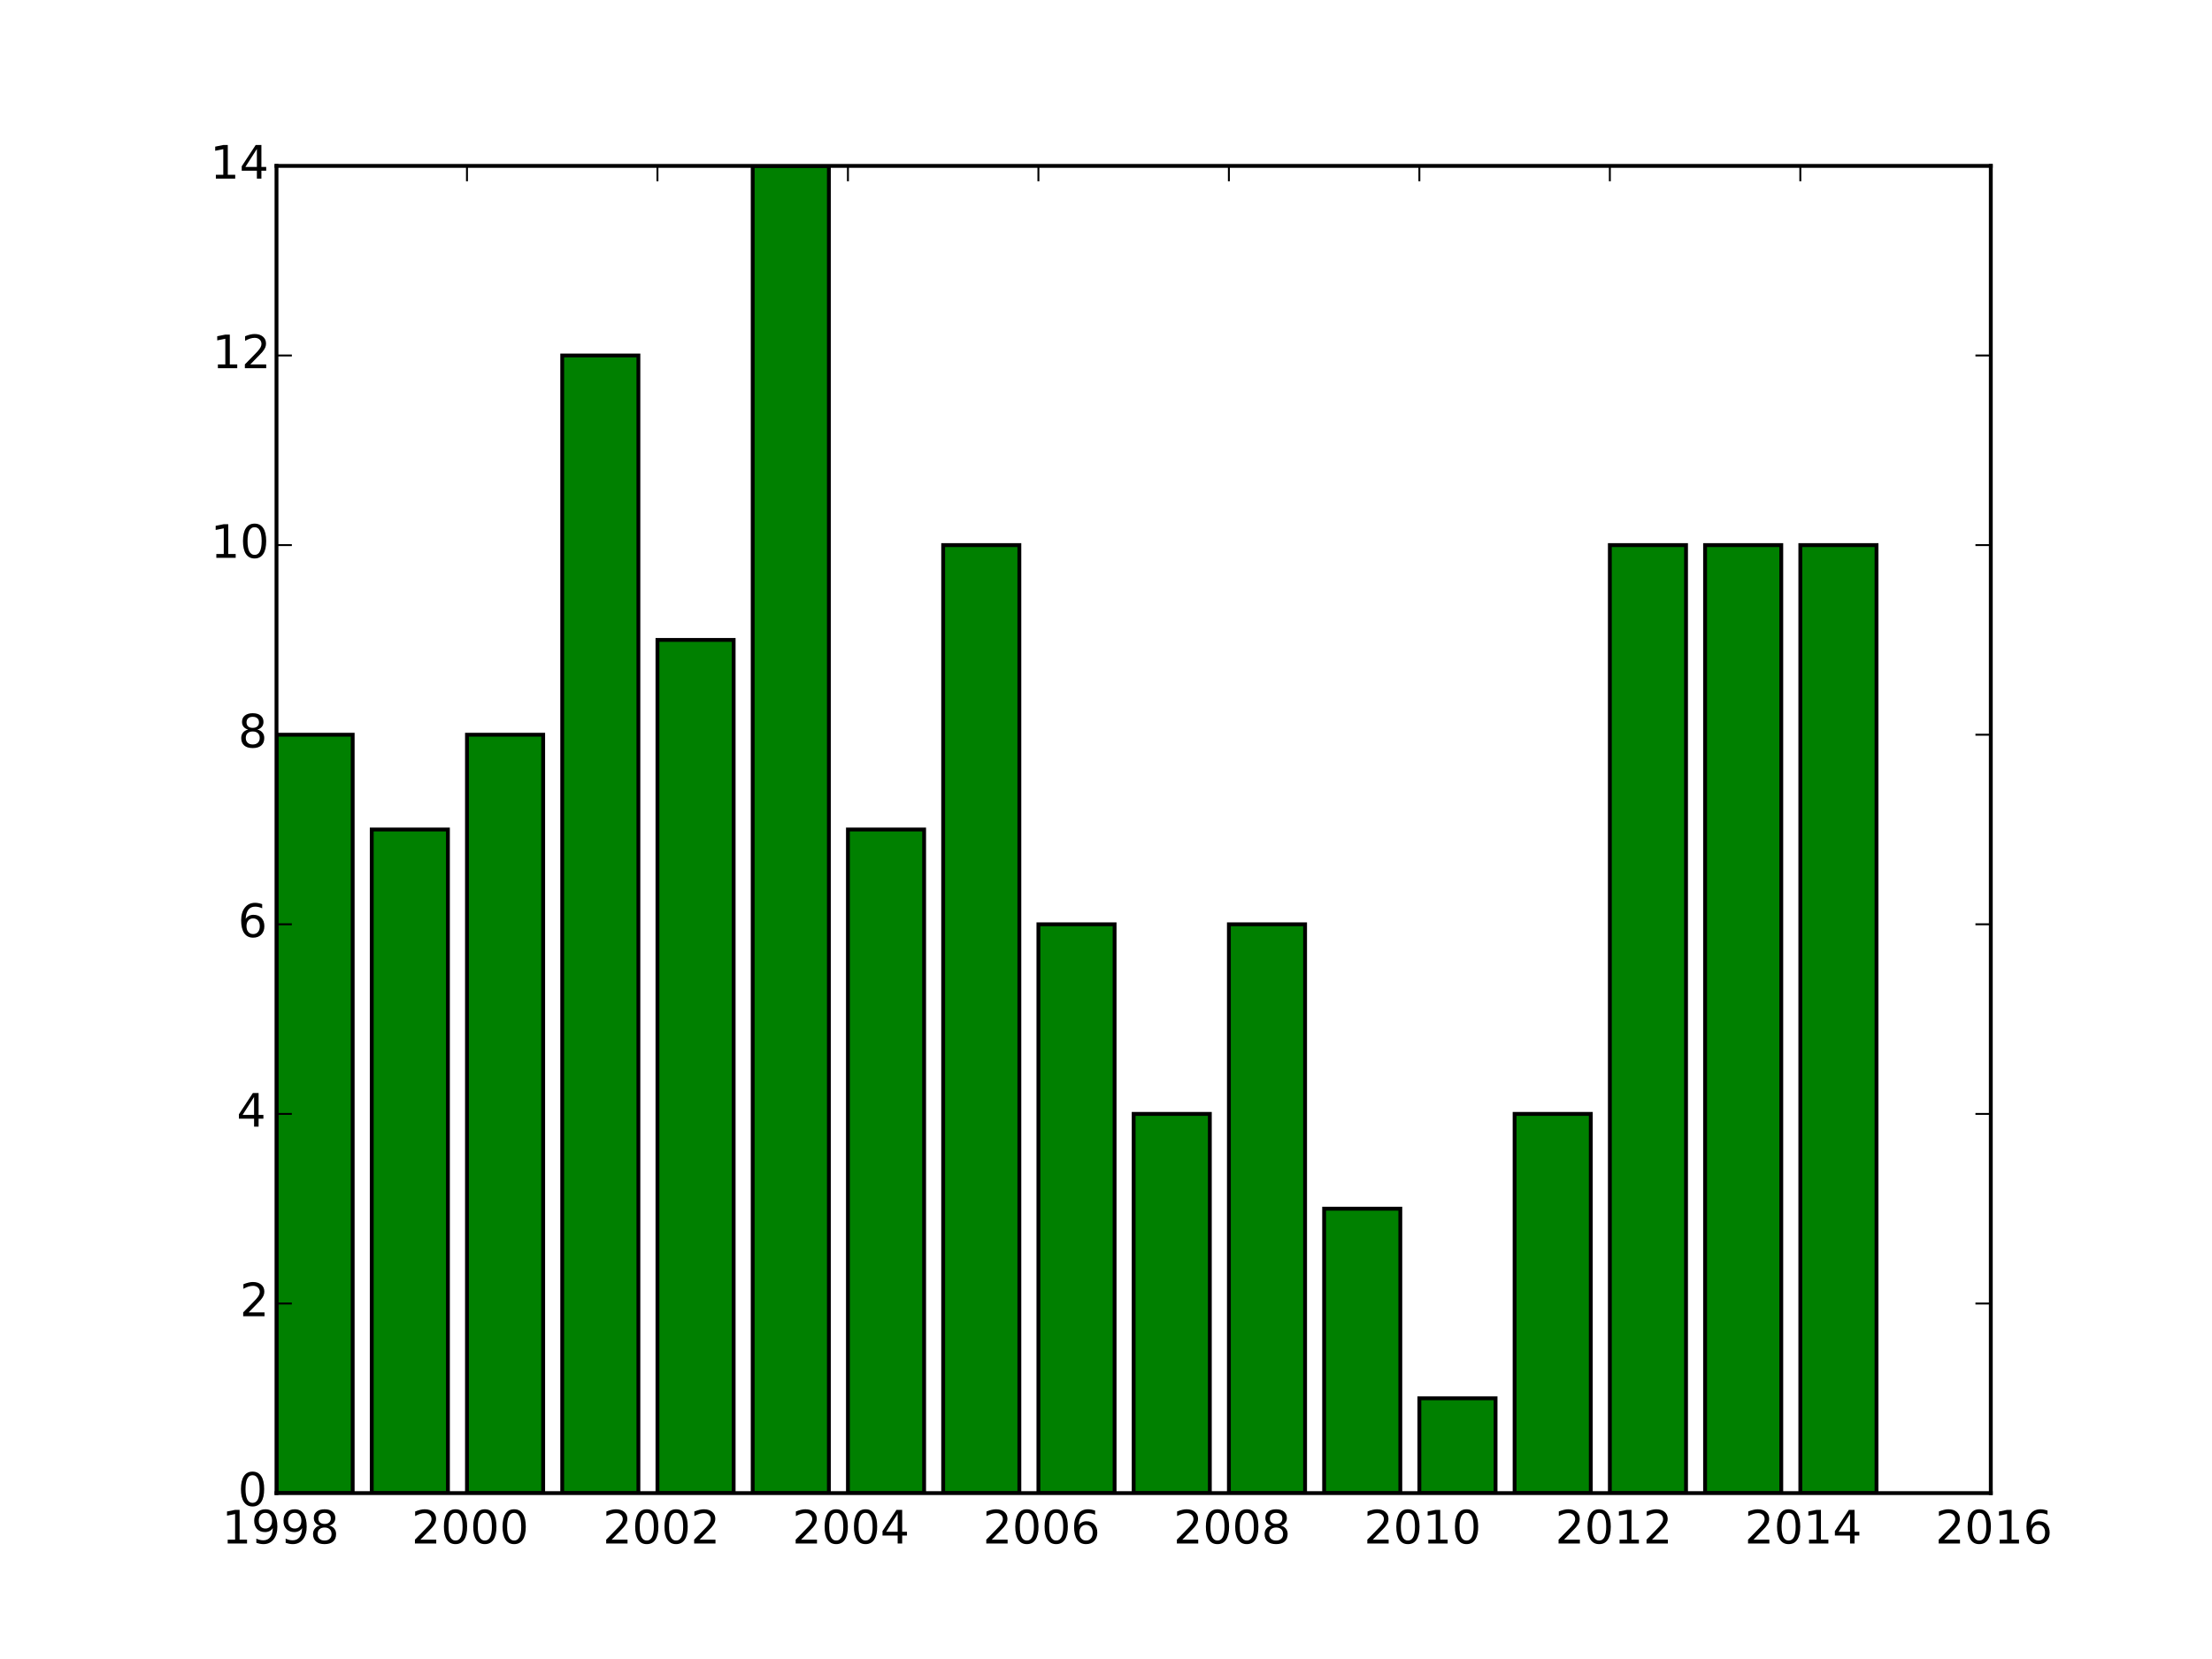
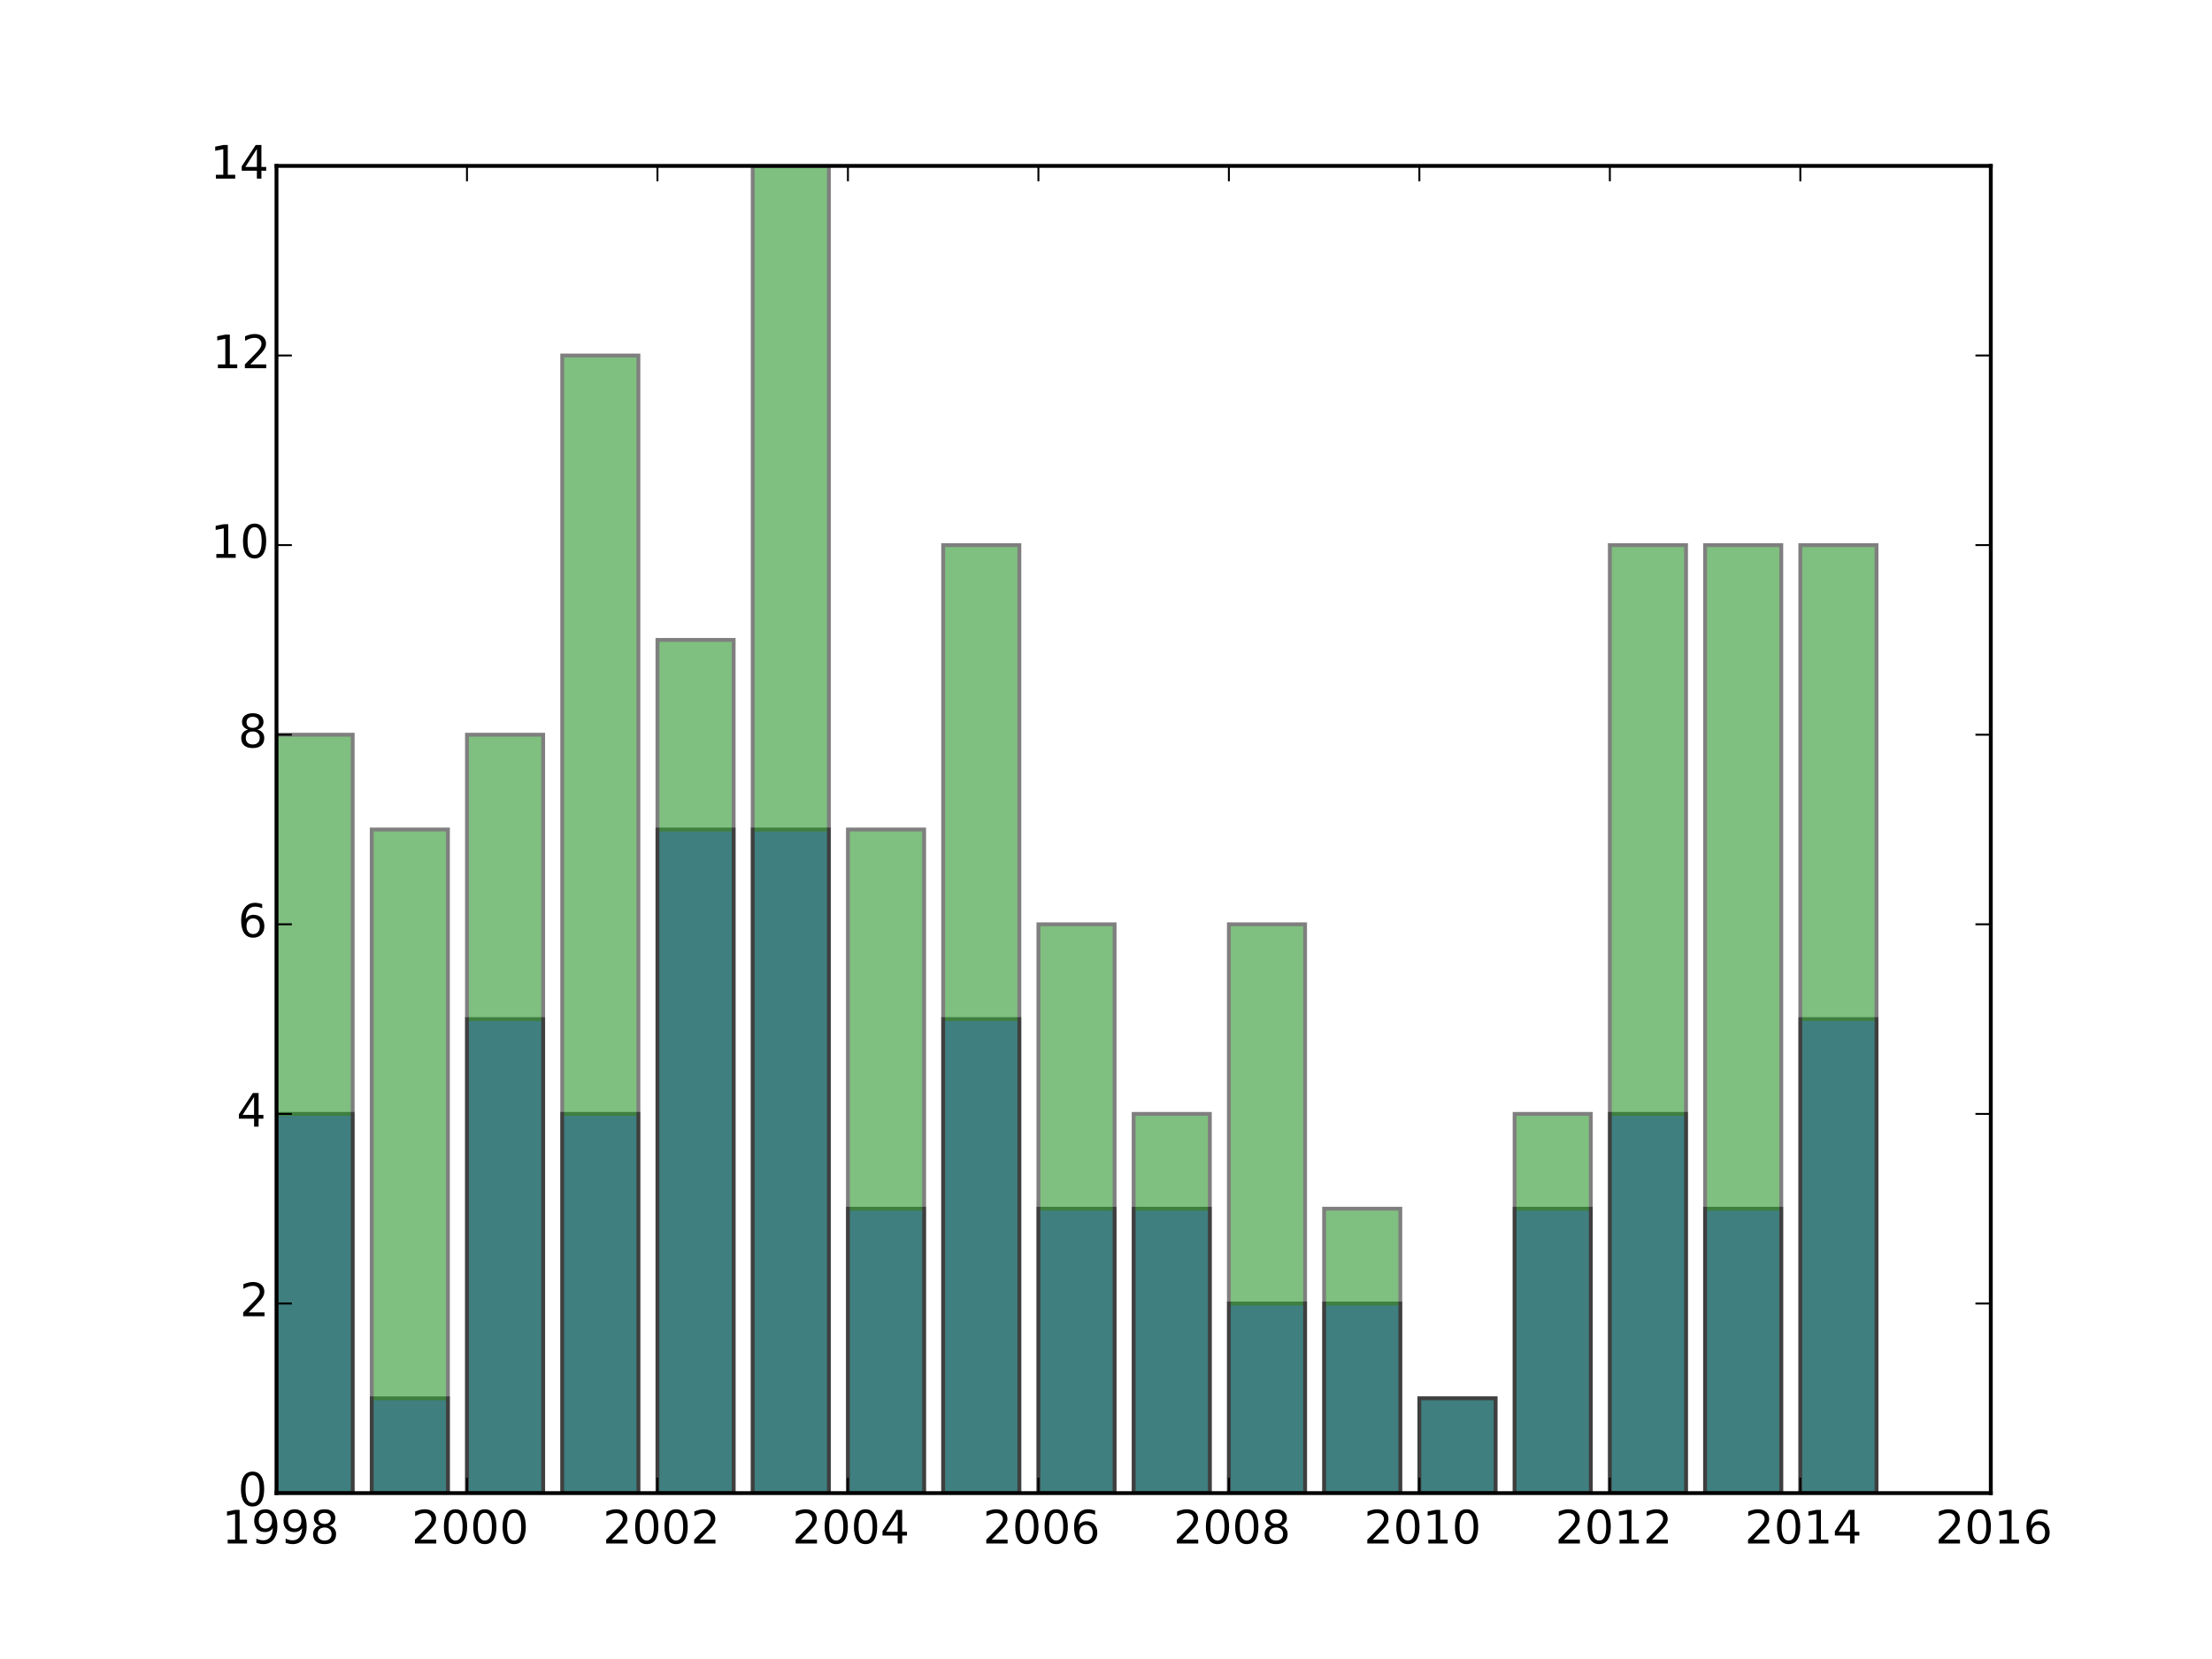
<svg xmlns="http://www.w3.org/2000/svg" xmlns:xlink="http://www.w3.org/1999/xlink" height="432pt" version="1.1" viewBox="0 0 576 432" width="576pt">
  <defs>
    <style type="text/css">
*{stroke-linecap:butt;stroke-linejoin:round;}
  </style>
  </defs>
  <g id="figure_1">
    <g id="patch_1">
      <path d=" M0 432 L576 432 L576 0 L0 0 z " style="fill:#ffffff;" />
    </g>
    <g id="axes_1">
      <g id="patch_2">
        <path d=" M72 388.8 L518.4 388.8 L518.4 43.2 L72 43.2 z " style="fill:#ffffff;" />
      </g>
      <g id="patch_3">
-         <path clip-path="url(#p7ff5b81e1d)" d=" M72 388.8 L91.84 388.8 L91.84 191.314 L72 191.314 z " style="fill:#008000;stroke:#000000;stroke-linejoin:miter;" />
+         <path clip-path="url(#p7ff5b81e1d)" d=" M96.8 388.8 L116.64 388.8 L116.64 364.114 L96.8 364.114 z " style="fill:#0000ff;opacity:0.5;stroke:#000000;stroke-linejoin:miter;" />
      </g>
      <g id="patch_4">
-         <path clip-path="url(#p7ff5b81e1d)" d=" M96.8 388.8 L116.64 388.8 L116.64 216 L96.8 216 z " style="fill:#008000;stroke:#000000;stroke-linejoin:miter;" />
+         <path clip-path="url(#p7ff5b81e1d)" d=" M72 388.8 L91.84 388.8 L91.84 290.057 L72 290.057 z " style="fill:#0000ff;opacity:0.5;stroke:#000000;stroke-linejoin:miter;" />
      </g>
      <g id="patch_5">
-         <path clip-path="url(#p7ff5b81e1d)" d=" M121.6 388.8 L141.44 388.8 L141.44 191.314 L121.6 191.314 z " style="fill:#008000;stroke:#000000;stroke-linejoin:miter;" />
+         <path clip-path="url(#p7ff5b81e1d)" d=" M121.6 388.8 L141.44 388.8 L141.44 265.371 L121.6 265.371 z " style="fill:#0000ff;opacity:0.5;stroke:#000000;stroke-linejoin:miter;" />
      </g>
      <g id="patch_6">
-         <path clip-path="url(#p7ff5b81e1d)" d=" M146.4 388.8 L166.24 388.8 L166.24 92.571 L146.4 92.571 z " style="fill:#008000;stroke:#000000;stroke-linejoin:miter;" />
+         <path clip-path="url(#p7ff5b81e1d)" d=" M146.4 388.8 L166.24 388.8 L166.24 290.057 L146.4 290.057 z " style="fill:#0000ff;opacity:0.5;stroke:#000000;stroke-linejoin:miter;" />
      </g>
      <g id="patch_7">
-         <path clip-path="url(#p7ff5b81e1d)" d=" M171.2 388.8 L191.04 388.8 L191.04 166.629 L171.2 166.629 z " style="fill:#008000;stroke:#000000;stroke-linejoin:miter;" />
+         <path clip-path="url(#p7ff5b81e1d)" d=" M171.2 388.8 L191.04 388.8 L191.04 216 L171.2 216 z " style="fill:#0000ff;opacity:0.5;stroke:#000000;stroke-linejoin:miter;" />
      </g>
      <g id="patch_8">
-         <path clip-path="url(#p7ff5b81e1d)" d=" M196 388.8 L215.84 388.8 L215.84 43.2 L196 43.2 z " style="fill:#008000;stroke:#000000;stroke-linejoin:miter;" />
+         <path clip-path="url(#p7ff5b81e1d)" d=" M196 388.8 L215.84 388.8 L215.84 216 L196 216 z " style="fill:#0000ff;opacity:0.5;stroke:#000000;stroke-linejoin:miter;" />
      </g>
      <g id="patch_9">
-         <path clip-path="url(#p7ff5b81e1d)" d=" M220.8 388.8 L240.64 388.8 L240.64 216 L220.8 216 z " style="fill:#008000;stroke:#000000;stroke-linejoin:miter;" />
+         <path clip-path="url(#p7ff5b81e1d)" d=" M220.8 388.8 L240.64 388.8 L240.64 314.743 L220.8 314.743 z " style="fill:#0000ff;opacity:0.5;stroke:#000000;stroke-linejoin:miter;" />
      </g>
      <g id="patch_10">
-         <path clip-path="url(#p7ff5b81e1d)" d=" M245.6 388.8 L265.44 388.8 L265.44 141.943 L245.6 141.943 z " style="fill:#008000;stroke:#000000;stroke-linejoin:miter;" />
+         <path clip-path="url(#p7ff5b81e1d)" d=" M245.6 388.8 L265.44 388.8 L265.44 265.371 L245.6 265.371 z " style="fill:#0000ff;opacity:0.5;stroke:#000000;stroke-linejoin:miter;" />
      </g>
      <g id="patch_11">
-         <path clip-path="url(#p7ff5b81e1d)" d=" M270.4 388.8 L290.24 388.8 L290.24 240.686 L270.4 240.686 z " style="fill:#008000;stroke:#000000;stroke-linejoin:miter;" />
+         <path clip-path="url(#p7ff5b81e1d)" d=" M270.4 388.8 L290.24 388.8 L290.24 314.743 L270.4 314.743 z " style="fill:#0000ff;opacity:0.5;stroke:#000000;stroke-linejoin:miter;" />
      </g>
      <g id="patch_12">
-         <path clip-path="url(#p7ff5b81e1d)" d=" M295.2 388.8 L315.04 388.8 L315.04 290.057 L295.2 290.057 z " style="fill:#008000;stroke:#000000;stroke-linejoin:miter;" />
+         <path clip-path="url(#p7ff5b81e1d)" d=" M295.2 388.8 L315.04 388.8 L315.04 314.743 L295.2 314.743 z " style="fill:#0000ff;opacity:0.5;stroke:#000000;stroke-linejoin:miter;" />
      </g>
      <g id="patch_13">
-         <path clip-path="url(#p7ff5b81e1d)" d=" M320 388.8 L339.84 388.8 L339.84 240.686 L320 240.686 z " style="fill:#008000;stroke:#000000;stroke-linejoin:miter;" />
+         <path clip-path="url(#p7ff5b81e1d)" d=" M320 388.8 L339.84 388.8 L339.84 339.429 L320 339.429 z " style="fill:#0000ff;opacity:0.5;stroke:#000000;stroke-linejoin:miter;" />
      </g>
      <g id="patch_14">
-         <path clip-path="url(#p7ff5b81e1d)" d=" M344.8 388.8 L364.64 388.8 L364.64 314.743 L344.8 314.743 z " style="fill:#008000;stroke:#000000;stroke-linejoin:miter;" />
+         <path clip-path="url(#p7ff5b81e1d)" d=" M344.8 388.8 L364.64 388.8 L364.64 339.429 L344.8 339.429 z " style="fill:#0000ff;opacity:0.5;stroke:#000000;stroke-linejoin:miter;" />
      </g>
      <g id="patch_15">
-         <path clip-path="url(#p7ff5b81e1d)" d=" M369.6 388.8 L389.44 388.8 L389.44 364.114 L369.6 364.114 z " style="fill:#008000;stroke:#000000;stroke-linejoin:miter;" />
+         <path clip-path="url(#p7ff5b81e1d)" d=" M369.6 388.8 L389.44 388.8 L389.44 364.114 L369.6 364.114 z " style="fill:#0000ff;opacity:0.5;stroke:#000000;stroke-linejoin:miter;" />
      </g>
      <g id="patch_16">
-         <path clip-path="url(#p7ff5b81e1d)" d=" M394.4 388.8 L414.24 388.8 L414.24 290.057 L394.4 290.057 z " style="fill:#008000;stroke:#000000;stroke-linejoin:miter;" />
+         <path clip-path="url(#p7ff5b81e1d)" d=" M394.4 388.8 L414.24 388.8 L414.24 314.743 L394.4 314.743 z " style="fill:#0000ff;opacity:0.5;stroke:#000000;stroke-linejoin:miter;" />
      </g>
      <g id="patch_17">
-         <path clip-path="url(#p7ff5b81e1d)" d=" M419.2 388.8 L439.04 388.8 L439.04 141.943 L419.2 141.943 z " style="fill:#008000;stroke:#000000;stroke-linejoin:miter;" />
+         <path clip-path="url(#p7ff5b81e1d)" d=" M419.2 388.8 L439.04 388.8 L439.04 290.057 L419.2 290.057 z " style="fill:#0000ff;opacity:0.5;stroke:#000000;stroke-linejoin:miter;" />
      </g>
      <g id="patch_18">
-         <path clip-path="url(#p7ff5b81e1d)" d=" M444 388.8 L463.84 388.8 L463.84 141.943 L444 141.943 z " style="fill:#008000;stroke:#000000;stroke-linejoin:miter;" />
+         <path clip-path="url(#p7ff5b81e1d)" d=" M444 388.8 L463.84 388.8 L463.84 314.743 L444 314.743 z " style="fill:#0000ff;opacity:0.5;stroke:#000000;stroke-linejoin:miter;" />
      </g>
      <g id="patch_19">
-         <path clip-path="url(#p7ff5b81e1d)" d=" M468.8 388.8 L488.64 388.8 L488.64 141.943 L468.8 141.943 z " style="fill:#008000;stroke:#000000;stroke-linejoin:miter;" />
+         <path clip-path="url(#p7ff5b81e1d)" d=" M468.8 388.8 L488.64 388.8 L488.64 265.371 L468.8 265.371 z " style="fill:#0000ff;opacity:0.5;stroke:#000000;stroke-linejoin:miter;" />
      </g>
      <g id="patch_20">
+         <path clip-path="url(#p7ff5b81e1d)" d=" M72 388.8 L91.84 388.8 L91.84 191.314 L72 191.314 z " style="fill:#008000;opacity:0.5;stroke:#000000;stroke-linejoin:miter;" />
+       </g>
+       <g id="patch_21">
+         <path clip-path="url(#p7ff5b81e1d)" d=" M96.8 388.8 L116.64 388.8 L116.64 216 L96.8 216 z " style="fill:#008000;opacity:0.5;stroke:#000000;stroke-linejoin:miter;" />
+       </g>
+       <g id="patch_22">
+         <path clip-path="url(#p7ff5b81e1d)" d=" M121.6 388.8 L141.44 388.8 L141.44 191.314 L121.6 191.314 z " style="fill:#008000;opacity:0.5;stroke:#000000;stroke-linejoin:miter;" />
+       </g>
+       <g id="patch_23">
+         <path clip-path="url(#p7ff5b81e1d)" d=" M146.4 388.8 L166.24 388.8 L166.24 92.571 L146.4 92.571 z " style="fill:#008000;opacity:0.5;stroke:#000000;stroke-linejoin:miter;" />
+       </g>
+       <g id="patch_24">
+         <path clip-path="url(#p7ff5b81e1d)" d=" M171.2 388.8 L191.04 388.8 L191.04 166.629 L171.2 166.629 z " style="fill:#008000;opacity:0.5;stroke:#000000;stroke-linejoin:miter;" />
+       </g>
+       <g id="patch_25">
+         <path clip-path="url(#p7ff5b81e1d)" d=" M196 388.8 L215.84 388.8 L215.84 43.2 L196 43.2 z " style="fill:#008000;opacity:0.5;stroke:#000000;stroke-linejoin:miter;" />
+       </g>
+       <g id="patch_26">
+         <path clip-path="url(#p7ff5b81e1d)" d=" M220.8 388.8 L240.64 388.8 L240.64 216 L220.8 216 z " style="fill:#008000;opacity:0.5;stroke:#000000;stroke-linejoin:miter;" />
+       </g>
+       <g id="patch_27">
+         <path clip-path="url(#p7ff5b81e1d)" d=" M245.6 388.8 L265.44 388.8 L265.44 141.943 L245.6 141.943 z " style="fill:#008000;opacity:0.5;stroke:#000000;stroke-linejoin:miter;" />
+       </g>
+       <g id="patch_28">
+         <path clip-path="url(#p7ff5b81e1d)" d=" M270.4 388.8 L290.24 388.8 L290.24 240.686 L270.4 240.686 z " style="fill:#008000;opacity:0.5;stroke:#000000;stroke-linejoin:miter;" />
+       </g>
+       <g id="patch_29">
+         <path clip-path="url(#p7ff5b81e1d)" d=" M295.2 388.8 L315.04 388.8 L315.04 290.057 L295.2 290.057 z " style="fill:#008000;opacity:0.5;stroke:#000000;stroke-linejoin:miter;" />
+       </g>
+       <g id="patch_30">
+         <path clip-path="url(#p7ff5b81e1d)" d=" M320 388.8 L339.84 388.8 L339.84 240.686 L320 240.686 z " style="fill:#008000;opacity:0.5;stroke:#000000;stroke-linejoin:miter;" />
+       </g>
+       <g id="patch_31">
+         <path clip-path="url(#p7ff5b81e1d)" d=" M344.8 388.8 L364.64 388.8 L364.64 314.743 L344.8 314.743 z " style="fill:#008000;opacity:0.5;stroke:#000000;stroke-linejoin:miter;" />
+       </g>
+       <g id="patch_32">
+         <path clip-path="url(#p7ff5b81e1d)" d=" M369.6 388.8 L389.44 388.8 L389.44 364.114 L369.6 364.114 z " style="fill:#008000;opacity:0.5;stroke:#000000;stroke-linejoin:miter;" />
+       </g>
+       <g id="patch_33">
+         <path clip-path="url(#p7ff5b81e1d)" d=" M394.4 388.8 L414.24 388.8 L414.24 290.057 L394.4 290.057 z " style="fill:#008000;opacity:0.5;stroke:#000000;stroke-linejoin:miter;" />
+       </g>
+       <g id="patch_34">
+         <path clip-path="url(#p7ff5b81e1d)" d=" M419.2 388.8 L439.04 388.8 L439.04 141.943 L419.2 141.943 z " style="fill:#008000;opacity:0.5;stroke:#000000;stroke-linejoin:miter;" />
+       </g>
+       <g id="patch_35">
+         <path clip-path="url(#p7ff5b81e1d)" d=" M444 388.8 L463.84 388.8 L463.84 141.943 L444 141.943 z " style="fill:#008000;opacity:0.5;stroke:#000000;stroke-linejoin:miter;" />
+       </g>
+       <g id="patch_36">
+         <path clip-path="url(#p7ff5b81e1d)" d=" M468.8 388.8 L488.64 388.8 L488.64 141.943 L468.8 141.943 z " style="fill:#008000;opacity:0.5;stroke:#000000;stroke-linejoin:miter;" />
+       </g>
+       <g id="patch_37">
+         <path d=" M72 388.8 L518.4 388.8" style="fill:none;stroke:#000000;stroke-linecap:square;stroke-linejoin:miter;" />
+       </g>
+       <g id="patch_38">
        <path d=" M72 388.8 L72 43.2" style="fill:none;stroke:#000000;stroke-linecap:square;stroke-linejoin:miter;" />
      </g>
-       <g id="patch_21">
-         <path d=" M72 388.8 L518.4 388.8" style="fill:none;stroke:#000000;stroke-linecap:square;stroke-linejoin:miter;" />
-       </g>
-       <g id="patch_22">
+       <g id="patch_39">
        <path d=" M518.4 388.8 L518.4 43.2" style="fill:none;stroke:#000000;stroke-linecap:square;stroke-linejoin:miter;" />
      </g>
-       <g id="patch_23">
+       <g id="patch_40">
        <path d=" M72 43.2 L518.4 43.2" style="fill:none;stroke:#000000;stroke-linecap:square;stroke-linejoin:miter;" />
      </g>
      <g id="matplotlib.axis_1">
        <g id="xtick_1">
          <g id="line2d_1">
            <defs>
              <path d=" M0 0 L0 -4" id="mc7db9fdffb" style="stroke:#000000;stroke-width:0.5;" />
            </defs>
            <g>
              <use style="stroke:#000000;stroke-width:0.5;" x="72.0" xlink:href="#mc7db9fdffb" y="388.8" />
            </g>
          </g>
          <g id="line2d_2">
            <defs>
              <path d=" M0 0 L0 4" id="m5a7d422ac3" style="stroke:#000000;stroke-width:0.5;" />
            </defs>
            <g>
              <use style="stroke:#000000;stroke-width:0.5;" x="72.0" xlink:href="#m5a7d422ac3" y="43.2" />
            </g>
          </g>
          <g id="text_1">
            <defs>
              <path d=" M12.406 8.297 L28.516 8.297 L28.516 63.922 L10.984 60.406 L10.984 69.391 L28.422 72.906 L38.281 72.906 L38.281 8.297 L54.391 8.297 L54.391 0 L12.406 0 z " id="BitstreamVeraSans-Roman-31" />
+               <path d=" M10.984 1.516 L10.984 10.5 Q14.703 8.734 18.5 7.812 Q22.312 6.891 25.984 6.891 Q35.75 6.891 40.891 13.453 Q46.047 20.016 46.781 33.406 Q43.953 29.203 39.594 26.953 Q35.25 24.703 29.984 24.703 Q19.047 24.703 12.672 31.312 Q6.297 37.938 6.297 49.422 Q6.297 60.641 12.938 67.422 Q19.578 74.219 30.609 74.219 Q43.266 74.219 49.922 64.516 Q56.594 54.828 56.594 36.375 Q56.594 19.141 48.406 8.859 Q40.234 -1.422 26.422 -1.422 Q22.703 -1.422 18.891 -0.688 Q15.094 0.047 10.984 1.516 M30.609 32.422 Q37.25 32.422 41.125 36.953 Q45.016 41.5 45.016 49.422 Q45.016 57.281 41.125 61.844 Q37.25 66.406 30.609 66.406 Q23.969 66.406 20.094 61.844 Q16.219 57.281 16.219 49.422 Q16.219 41.5 20.094 36.953 Q23.969 32.422 30.609 32.422" id="BitstreamVeraSans-Roman-39" />
              <path d=" M31.781 34.625 Q24.75 34.625 20.719 30.859 Q16.703 27.094 16.703 20.516 Q16.703 13.922 20.719 10.156 Q24.75 6.391 31.781 6.391 Q38.812 6.391 42.859 10.172 Q46.922 13.969 46.922 20.516 Q46.922 27.094 42.891 30.859 Q38.875 34.625 31.781 34.625 M21.922 38.812 Q15.578 40.375 12.031 44.719 Q8.5 49.078 8.5 55.328 Q8.5 64.062 14.719 69.141 Q20.953 74.219 31.781 74.219 Q42.672 74.219 48.875 69.141 Q55.078 64.062 55.078 55.328 Q55.078 49.078 51.531 44.719 Q48 40.375 41.703 38.812 Q48.828 37.156 52.797 32.312 Q56.781 27.484 56.781 20.516 Q56.781 9.906 50.312 4.234 Q43.844 -1.422 31.781 -1.422 Q19.734 -1.422 13.25 4.234 Q6.781 9.906 6.781 20.516 Q6.781 27.484 10.781 32.312 Q14.797 37.156 21.922 38.812 M18.312 54.391 Q18.312 48.734 21.844 45.562 Q25.391 42.391 31.781 42.391 Q38.141 42.391 41.719 45.562 Q45.312 48.734 45.312 54.391 Q45.312 60.062 41.719 63.234 Q38.141 66.406 31.781 66.406 Q25.391 66.406 21.844 63.234 Q18.312 60.062 18.312 54.391" id="BitstreamVeraSans-Roman-38" />
-               <path d=" M10.984 1.516 L10.984 10.5 Q14.703 8.734 18.5 7.812 Q22.312 6.891 25.984 6.891 Q35.75 6.891 40.891 13.453 Q46.047 20.016 46.781 33.406 Q43.953 29.203 39.594 26.953 Q35.25 24.703 29.984 24.703 Q19.047 24.703 12.672 31.312 Q6.297 37.938 6.297 49.422 Q6.297 60.641 12.938 67.422 Q19.578 74.219 30.609 74.219 Q43.266 74.219 49.922 64.516 Q56.594 54.828 56.594 36.375 Q56.594 19.141 48.406 8.859 Q40.234 -1.422 26.422 -1.422 Q22.703 -1.422 18.891 -0.688 Q15.094 0.047 10.984 1.516 M30.609 32.422 Q37.25 32.422 41.125 36.953 Q45.016 41.5 45.016 49.422 Q45.016 57.281 41.125 61.844 Q37.25 66.406 30.609 66.406 Q23.969 66.406 20.094 61.844 Q16.219 57.281 16.219 49.422 Q16.219 41.5 20.094 36.953 Q23.969 32.422 30.609 32.422" id="BitstreamVeraSans-Roman-39" />
            </defs>
            <g transform="translate(57.79969 401.9181)scale(0.12 -0.12)">
              <use xlink:href="#BitstreamVeraSans-Roman-31" />
              <use x="63.623" xlink:href="#BitstreamVeraSans-Roman-39" />
              <use x="127.246" xlink:href="#BitstreamVeraSans-Roman-39" />
              <use x="190.869" xlink:href="#BitstreamVeraSans-Roman-38" />
            </g>
          </g>
        </g>
        <g id="xtick_2">
          <g id="line2d_3">
            <g>
              <use style="stroke:#000000;stroke-width:0.5;" x="121.6" xlink:href="#mc7db9fdffb" y="388.8" />
            </g>
          </g>
          <g id="line2d_4">
            <g>
              <use style="stroke:#000000;stroke-width:0.5;" x="121.6" xlink:href="#m5a7d422ac3" y="43.2" />
            </g>
          </g>
          <g id="text_2">
            <defs>
              <path d=" M19.188 8.297 L53.609 8.297 L53.609 0 L7.328 0 L7.328 8.297 Q12.938 14.109 22.625 23.891 Q32.328 33.688 34.812 36.531 Q39.547 41.844 41.422 45.531 Q43.312 49.219 43.312 52.781 Q43.312 58.594 39.234 62.25 Q35.156 65.922 28.609 65.922 Q23.969 65.922 18.812 64.312 Q13.672 62.703 7.812 59.422 L7.812 69.391 Q13.766 71.781 18.938 73 Q24.125 74.219 28.422 74.219 Q39.75 74.219 46.484 68.547 Q53.219 62.891 53.219 53.422 Q53.219 48.922 51.531 44.891 Q49.859 40.875 45.406 35.406 Q44.188 33.984 37.641 27.219 Q31.109 20.453 19.188 8.297" id="BitstreamVeraSans-Roman-32" />
              <path d=" M31.781 66.406 Q24.172 66.406 20.328 58.906 Q16.5 51.422 16.5 36.375 Q16.5 21.391 20.328 13.891 Q24.172 6.391 31.781 6.391 Q39.453 6.391 43.281 13.891 Q47.125 21.391 47.125 36.375 Q47.125 51.422 43.281 58.906 Q39.453 66.406 31.781 66.406 M31.781 74.219 Q44.047 74.219 50.516 64.516 Q56.984 54.828 56.984 36.375 Q56.984 17.969 50.516 8.266 Q44.047 -1.422 31.781 -1.422 Q19.531 -1.422 13.062 8.266 Q6.594 17.969 6.594 36.375 Q6.594 54.828 13.062 64.516 Q19.531 74.219 31.781 74.219" id="BitstreamVeraSans-Roman-30" />
            </defs>
            <g transform="translate(107.1681 401.9181)scale(0.12 -0.12)">
              <use xlink:href="#BitstreamVeraSans-Roman-32" />
              <use x="63.623" xlink:href="#BitstreamVeraSans-Roman-30" />
              <use x="127.246" xlink:href="#BitstreamVeraSans-Roman-30" />
              <use x="190.869" xlink:href="#BitstreamVeraSans-Roman-30" />
            </g>
          </g>
        </g>
        <g id="xtick_3">
          <g id="line2d_5">
            <g>
              <use style="stroke:#000000;stroke-width:0.5;" x="171.2" xlink:href="#mc7db9fdffb" y="388.8" />
            </g>
          </g>
          <g id="line2d_6">
            <g>
              <use style="stroke:#000000;stroke-width:0.5;" x="171.2" xlink:href="#m5a7d422ac3" y="43.2" />
            </g>
          </g>
          <g id="text_3">
            <g transform="translate(156.9706 401.9181)scale(0.12 -0.12)">
              <use xlink:href="#BitstreamVeraSans-Roman-32" />
              <use x="63.623" xlink:href="#BitstreamVeraSans-Roman-30" />
              <use x="127.246" xlink:href="#BitstreamVeraSans-Roman-30" />
              <use x="190.869" xlink:href="#BitstreamVeraSans-Roman-32" />
            </g>
          </g>
        </g>
        <g id="xtick_4">
          <g id="line2d_7">
            <g>
              <use style="stroke:#000000;stroke-width:0.5;" x="220.8" xlink:href="#mc7db9fdffb" y="388.8" />
            </g>
          </g>
          <g id="line2d_8">
            <g>
              <use style="stroke:#000000;stroke-width:0.5;" x="220.8" xlink:href="#m5a7d422ac3" y="43.2" />
            </g>
          </g>
          <g id="text_4">
            <defs>
              <path d=" M37.797 64.312 L12.891 25.391 L37.797 25.391 z  M35.203 72.906 L47.609 72.906 L47.609 25.391 L58.016 25.391 L58.016 17.188 L47.609 17.188 L47.609 0 L37.797 0 L37.797 17.188 L4.891 17.188 L4.891 26.703 z " id="BitstreamVeraSans-Roman-34" />
            </defs>
            <g transform="translate(206.3063 401.9181)scale(0.12 -0.12)">
              <use xlink:href="#BitstreamVeraSans-Roman-32" />
              <use x="63.623" xlink:href="#BitstreamVeraSans-Roman-30" />
              <use x="127.246" xlink:href="#BitstreamVeraSans-Roman-30" />
              <use x="190.869" xlink:href="#BitstreamVeraSans-Roman-34" />
            </g>
          </g>
        </g>
        <g id="xtick_5">
          <g id="line2d_9">
            <g>
              <use style="stroke:#000000;stroke-width:0.5;" x="270.4" xlink:href="#mc7db9fdffb" y="388.8" />
            </g>
          </g>
          <g id="line2d_10">
            <g>
              <use style="stroke:#000000;stroke-width:0.5;" x="270.4" xlink:href="#m5a7d422ac3" y="43.2" />
            </g>
          </g>
          <g id="text_5">
            <defs>
              <path d=" M33.016 40.375 Q26.375 40.375 22.484 35.828 Q18.609 31.297 18.609 23.391 Q18.609 15.531 22.484 10.953 Q26.375 6.391 33.016 6.391 Q39.656 6.391 43.531 10.953 Q47.406 15.531 47.406 23.391 Q47.406 31.297 43.531 35.828 Q39.656 40.375 33.016 40.375 M52.594 71.297 L52.594 62.312 Q48.875 64.062 45.094 64.984 Q41.312 65.922 37.594 65.922 Q27.828 65.922 22.672 59.328 Q17.531 52.734 16.797 39.406 Q19.672 43.656 24.016 45.922 Q28.375 48.188 33.594 48.188 Q44.578 48.188 50.953 41.516 Q57.328 34.859 57.328 23.391 Q57.328 12.156 50.688 5.359 Q44.047 -1.422 33.016 -1.422 Q20.359 -1.422 13.672 8.266 Q6.984 17.969 6.984 36.375 Q6.984 53.656 15.188 63.938 Q23.391 74.219 37.203 74.219 Q40.922 74.219 44.703 73.484 Q48.484 72.75 52.594 71.297" id="BitstreamVeraSans-Roman-36" />
            </defs>
            <g transform="translate(255.9475 401.9181)scale(0.12 -0.12)">
              <use xlink:href="#BitstreamVeraSans-Roman-32" />
              <use x="63.623" xlink:href="#BitstreamVeraSans-Roman-30" />
              <use x="127.246" xlink:href="#BitstreamVeraSans-Roman-30" />
              <use x="190.869" xlink:href="#BitstreamVeraSans-Roman-36" />
            </g>
          </g>
        </g>
        <g id="xtick_6">
          <g id="line2d_11">
            <g>
              <use style="stroke:#000000;stroke-width:0.5;" x="320.0" xlink:href="#mc7db9fdffb" y="388.8" />
            </g>
          </g>
          <g id="line2d_12">
            <g>
              <use style="stroke:#000000;stroke-width:0.5;" x="320.0" xlink:href="#m5a7d422ac3" y="43.2" />
            </g>
          </g>
          <g id="text_6">
            <g transform="translate(305.5803 401.9181)scale(0.12 -0.12)">
              <use xlink:href="#BitstreamVeraSans-Roman-32" />
              <use x="63.623" xlink:href="#BitstreamVeraSans-Roman-30" />
              <use x="127.246" xlink:href="#BitstreamVeraSans-Roman-30" />
              <use x="190.869" xlink:href="#BitstreamVeraSans-Roman-38" />
            </g>
          </g>
        </g>
        <g id="xtick_7">
          <g id="line2d_13">
            <g>
              <use style="stroke:#000000;stroke-width:0.5;" x="369.6" xlink:href="#mc7db9fdffb" y="388.8" />
            </g>
          </g>
          <g id="line2d_14">
            <g>
              <use style="stroke:#000000;stroke-width:0.5;" x="369.6" xlink:href="#m5a7d422ac3" y="43.2" />
            </g>
          </g>
          <g id="text_7">
            <g transform="translate(355.1681 401.9181)scale(0.12 -0.12)">
              <use xlink:href="#BitstreamVeraSans-Roman-32" />
              <use x="63.623" xlink:href="#BitstreamVeraSans-Roman-30" />
              <use x="127.246" xlink:href="#BitstreamVeraSans-Roman-31" />
              <use x="190.869" xlink:href="#BitstreamVeraSans-Roman-30" />
            </g>
          </g>
        </g>
        <g id="xtick_8">
          <g id="line2d_15">
            <g>
              <use style="stroke:#000000;stroke-width:0.5;" x="419.2" xlink:href="#mc7db9fdffb" y="388.8" />
            </g>
          </g>
          <g id="line2d_16">
            <g>
              <use style="stroke:#000000;stroke-width:0.5;" x="419.2" xlink:href="#m5a7d422ac3" y="43.2" />
            </g>
          </g>
          <g id="text_8">
            <g transform="translate(404.9706 401.9181)scale(0.12 -0.12)">
              <use xlink:href="#BitstreamVeraSans-Roman-32" />
              <use x="63.623" xlink:href="#BitstreamVeraSans-Roman-30" />
              <use x="127.246" xlink:href="#BitstreamVeraSans-Roman-31" />
              <use x="190.869" xlink:href="#BitstreamVeraSans-Roman-32" />
            </g>
          </g>
        </g>
        <g id="xtick_9">
          <g id="line2d_17">
            <g>
              <use style="stroke:#000000;stroke-width:0.5;" x="468.8" xlink:href="#mc7db9fdffb" y="388.8" />
            </g>
          </g>
          <g id="line2d_18">
            <g>
              <use style="stroke:#000000;stroke-width:0.5;" x="468.8" xlink:href="#m5a7d422ac3" y="43.2" />
            </g>
          </g>
          <g id="text_9">
            <g transform="translate(454.3062 401.9181)scale(0.12 -0.12)">
              <use xlink:href="#BitstreamVeraSans-Roman-32" />
              <use x="63.623" xlink:href="#BitstreamVeraSans-Roman-30" />
              <use x="127.246" xlink:href="#BitstreamVeraSans-Roman-31" />
              <use x="190.869" xlink:href="#BitstreamVeraSans-Roman-34" />
            </g>
          </g>
        </g>
        <g id="xtick_10">
          <g id="line2d_19">
            <g>
              <use style="stroke:#000000;stroke-width:0.5;" x="518.4" xlink:href="#mc7db9fdffb" y="388.8" />
            </g>
          </g>
          <g id="line2d_20">
            <g>
              <use style="stroke:#000000;stroke-width:0.5;" x="518.4" xlink:href="#m5a7d422ac3" y="43.2" />
            </g>
          </g>
          <g id="text_10">
            <g transform="translate(503.9475 401.9181)scale(0.12 -0.12)">
              <use xlink:href="#BitstreamVeraSans-Roman-32" />
              <use x="63.623" xlink:href="#BitstreamVeraSans-Roman-30" />
              <use x="127.246" xlink:href="#BitstreamVeraSans-Roman-31" />
              <use x="190.869" xlink:href="#BitstreamVeraSans-Roman-36" />
            </g>
          </g>
        </g>
      </g>
      <g id="matplotlib.axis_2">
        <g id="ytick_1">
          <g id="line2d_21">
            <defs>
              <path d=" M0 0 L4 0" id="md7965d1ba0" style="stroke:#000000;stroke-width:0.5;" />
            </defs>
            <g>
              <use style="stroke:#000000;stroke-width:0.5;" x="72.0" xlink:href="#md7965d1ba0" y="388.8" />
            </g>
          </g>
          <g id="line2d_22">
            <defs>
              <path d=" M0 0 L-4 0" id="md9a1c1a7cd" style="stroke:#000000;stroke-width:0.5;" />
            </defs>
            <g>
              <use style="stroke:#000000;stroke-width:0.5;" x="518.4" xlink:href="#md9a1c1a7cd" y="388.8" />
            </g>
          </g>
          <g id="text_11">
            <g transform="translate(61.95312 392.1112)scale(0.12 -0.12)">
              <use xlink:href="#BitstreamVeraSans-Roman-30" />
            </g>
          </g>
        </g>
        <g id="ytick_2">
          <g id="line2d_23">
            <g>
              <use style="stroke:#000000;stroke-width:0.5;" x="72.0" xlink:href="#md7965d1ba0" y="339.429" />
            </g>
          </g>
          <g id="line2d_24">
            <g>
              <use style="stroke:#000000;stroke-width:0.5;" x="518.4" xlink:href="#md9a1c1a7cd" y="339.429" />
            </g>
          </g>
          <g id="text_12">
            <g transform="translate(62.44625 342.7398)scale(0.12 -0.12)">
              <use xlink:href="#BitstreamVeraSans-Roman-32" />
            </g>
          </g>
        </g>
        <g id="ytick_3">
          <g id="line2d_25">
            <g>
              <use style="stroke:#000000;stroke-width:0.5;" x="72.0" xlink:href="#md7965d1ba0" y="290.057" />
            </g>
          </g>
          <g id="line2d_26">
            <g>
              <use style="stroke:#000000;stroke-width:0.5;" x="518.4" xlink:href="#md9a1c1a7cd" y="290.057" />
            </g>
          </g>
          <g id="text_13">
            <g transform="translate(61.625 293.3684)scale(0.12 -0.12)">
              <use xlink:href="#BitstreamVeraSans-Roman-34" />
            </g>
          </g>
        </g>
        <g id="ytick_4">
          <g id="line2d_27">
            <g>
              <use style="stroke:#000000;stroke-width:0.5;" x="72.0" xlink:href="#md7965d1ba0" y="240.686" />
            </g>
          </g>
          <g id="line2d_28">
            <g>
              <use style="stroke:#000000;stroke-width:0.5;" x="518.4" xlink:href="#md9a1c1a7cd" y="240.686" />
            </g>
          </g>
          <g id="text_14">
            <g transform="translate(61.95875 243.997)scale(0.12 -0.12)">
              <use xlink:href="#BitstreamVeraSans-Roman-36" />
            </g>
          </g>
        </g>
        <g id="ytick_5">
          <g id="line2d_29">
            <g>
              <use style="stroke:#000000;stroke-width:0.5;" x="72.0" xlink:href="#md7965d1ba0" y="191.314" />
            </g>
          </g>
          <g id="line2d_30">
            <g>
              <use style="stroke:#000000;stroke-width:0.5;" x="518.4" xlink:href="#md9a1c1a7cd" y="191.314" />
            </g>
          </g>
          <g id="text_15">
            <g transform="translate(62.0 194.6255)scale(0.12 -0.12)">
              <use xlink:href="#BitstreamVeraSans-Roman-38" />
            </g>
          </g>
        </g>
        <g id="ytick_6">
          <g id="line2d_31">
            <g>
              <use style="stroke:#000000;stroke-width:0.5;" x="72.0" xlink:href="#md7965d1ba0" y="141.943" />
            </g>
          </g>
          <g id="line2d_32">
            <g>
              <use style="stroke:#000000;stroke-width:0.5;" x="518.4" xlink:href="#md9a1c1a7cd" y="141.943" />
            </g>
          </g>
          <g id="text_16">
            <g transform="translate(54.845 145.2541)scale(0.12 -0.12)">
              <use xlink:href="#BitstreamVeraSans-Roman-31" />
              <use x="63.623" xlink:href="#BitstreamVeraSans-Roman-30" />
            </g>
          </g>
        </g>
        <g id="ytick_7">
          <g id="line2d_33">
            <g>
              <use style="stroke:#000000;stroke-width:0.5;" x="72.0" xlink:href="#md7965d1ba0" y="92.571" />
            </g>
          </g>
          <g id="line2d_34">
            <g>
              <use style="stroke:#000000;stroke-width:0.5;" x="518.4" xlink:href="#md9a1c1a7cd" y="92.571" />
            </g>
          </g>
          <g id="text_17">
            <g transform="translate(55.25 95.88268)scale(0.12 -0.12)">
              <use xlink:href="#BitstreamVeraSans-Roman-31" />
              <use x="63.623" xlink:href="#BitstreamVeraSans-Roman-32" />
            </g>
          </g>
        </g>
        <g id="ytick_8">
          <g id="line2d_35">
            <g>
              <use style="stroke:#000000;stroke-width:0.5;" x="72.0" xlink:href="#md7965d1ba0" y="43.2" />
            </g>
          </g>
          <g id="line2d_36">
            <g>
              <use style="stroke:#000000;stroke-width:0.5;" x="518.4" xlink:href="#md9a1c1a7cd" y="43.2" />
            </g>
          </g>
          <g id="text_18">
            <g transform="translate(54.72125 46.51125)scale(0.12 -0.12)">
              <use xlink:href="#BitstreamVeraSans-Roman-31" />
              <use x="63.623" xlink:href="#BitstreamVeraSans-Roman-34" />
            </g>
          </g>
        </g>
      </g>
    </g>
  </g>
  <defs>
    <clipPath id="p7ff5b81e1d">
      <rect height="345.6" width="446.4" x="72.0" y="43.2" />
    </clipPath>
  </defs>
</svg>
